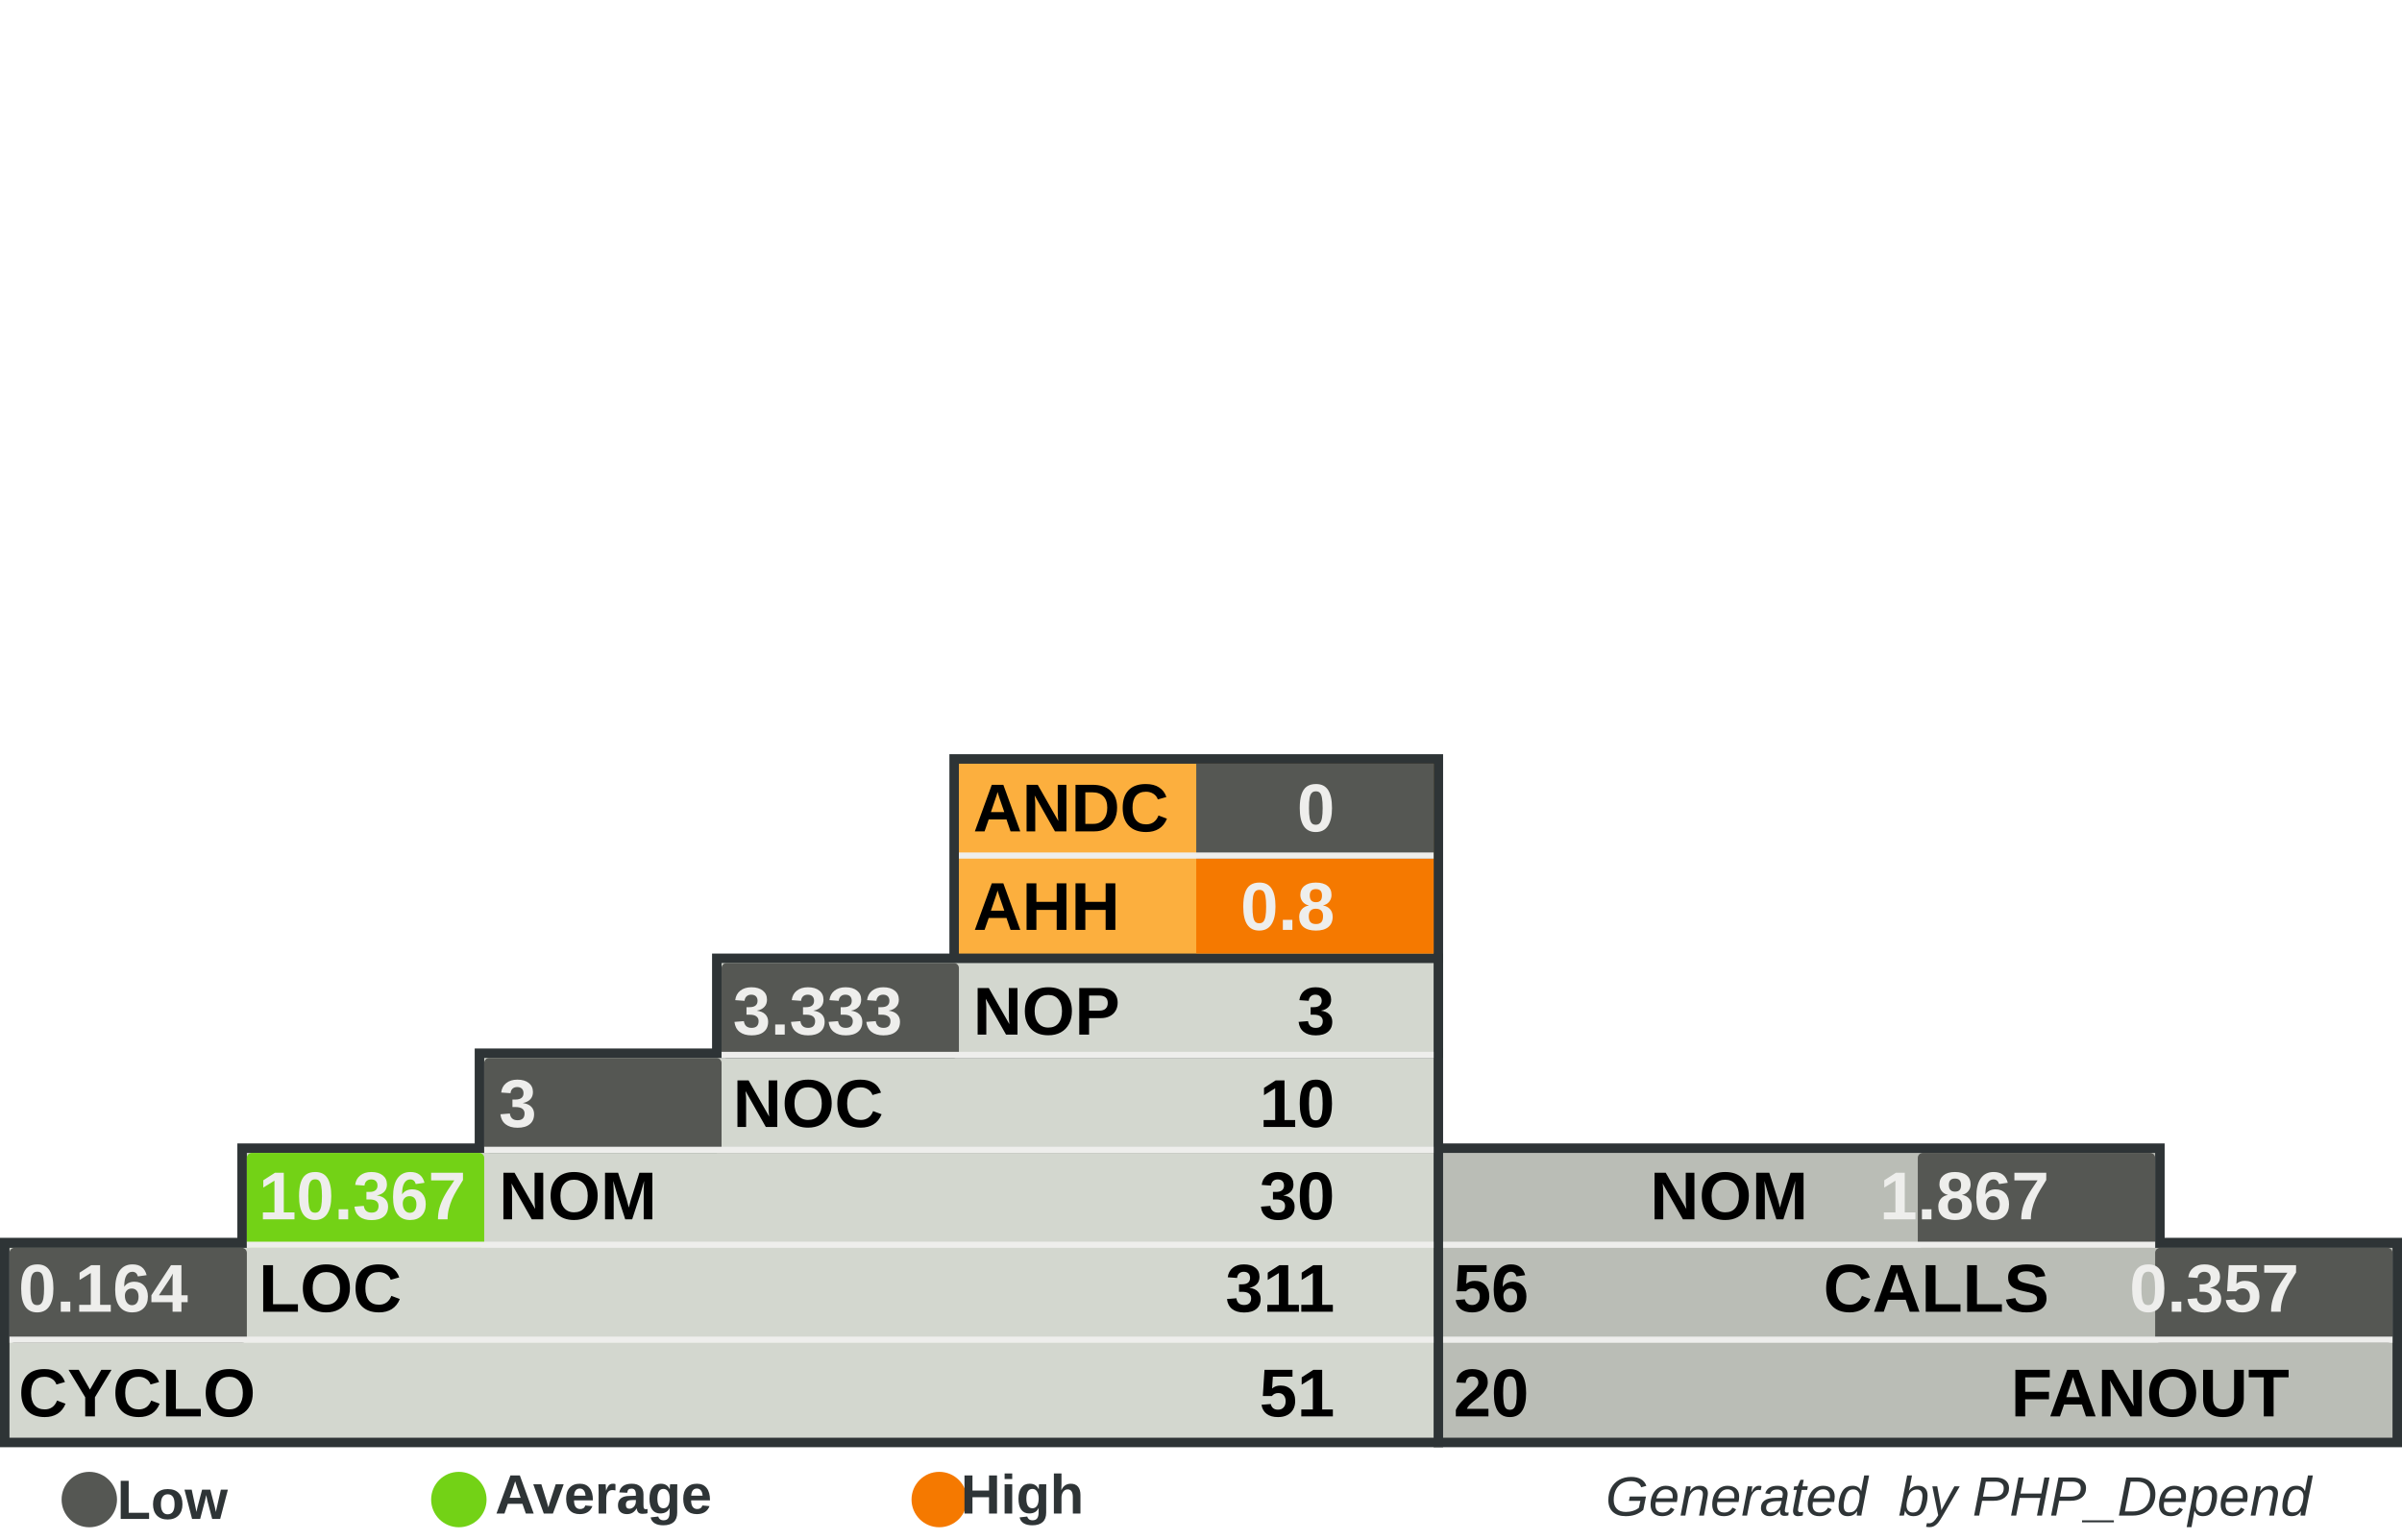
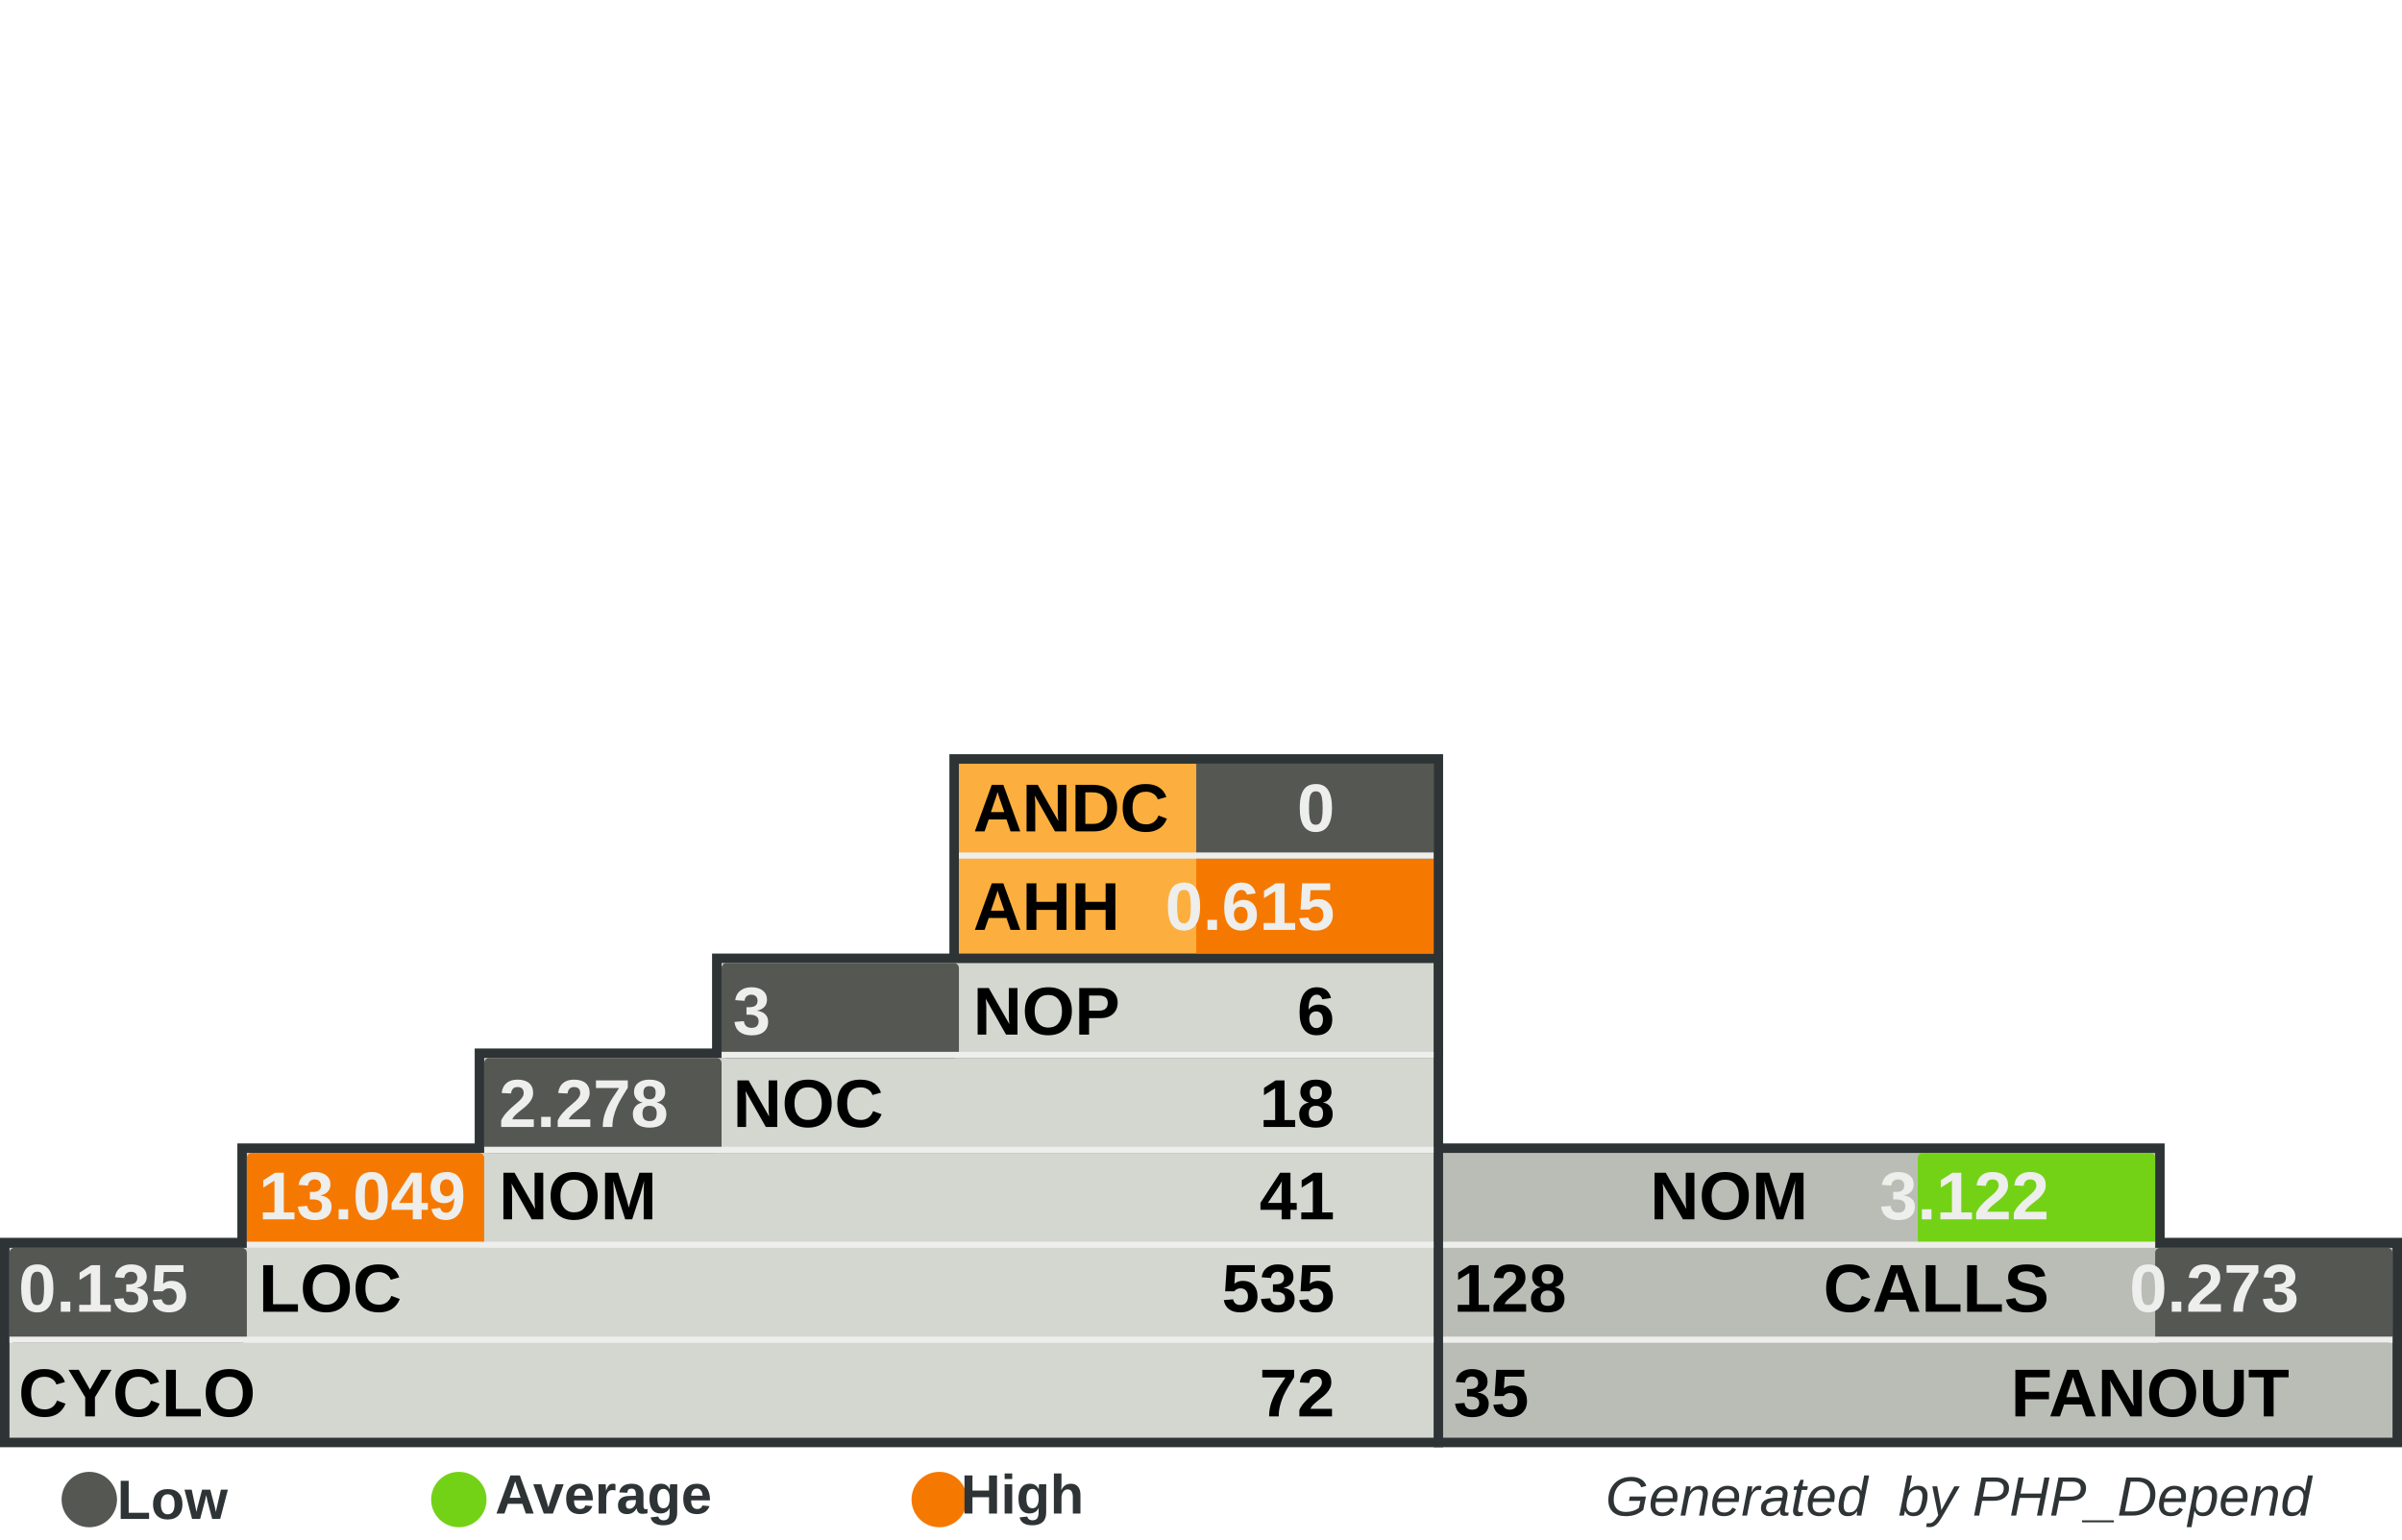
<svg xmlns="http://www.w3.org/2000/svg" width="390" height="250" id="svg5110" version="1.0">
  <defs id="defs5112">
    </defs>
  <g id="layer1">
    <rect style="fill:#555753" width="0" height="0" x="0" y="0" rx="0" ry="0" id="rect8982" xml:id="threshold.low" />
    <rect style="fill:#73d216" width="0" height="0" x="0" y="0" rx="0" ry="0" id="rect8983" xml:id="threshold.average" />
    <rect style="fill:#f57900" width="0" height="0" x="0" y="0" rx="0" ry="0" id="rect2834" xml:id="threshold.high" />
    <rect style="opacity:1;fill:#2e3436;fill-opacity:1;stroke:none;stroke-width:1;stroke-miterlimit:4;stroke-dasharray:none;stroke-opacity:1" id="rect4954" width="118.696" height="16.957" x="232.767" y="185.672" rx="2.978" ry="0" />
    <rect style="opacity:1;fill:#2e3436;fill-opacity:1;stroke:none;stroke-width:1;stroke-miterlimit:4;stroke-dasharray:none;stroke-opacity:1" id="rect4956" width="157.233" height="34" x="232.767" y="201" rx="3.945" ry="0" />
    <rect style="opacity:1;fill:#2e3436;fill-opacity:1;stroke:none;stroke-width:1;stroke-miterlimit:4;stroke-dasharray:none;stroke-opacity:1" id="rect4958" width="80.158" height="33.913" x="154.15" y="122.47" rx="2.011" ry="0" />
    <rect style="opacity:1;fill:#2e3436;fill-opacity:1;stroke:none;stroke-width:1;stroke-miterlimit:4;stroke-dasharray:none;stroke-opacity:1" id="rect4960" width="234.308" height="34" x="0" y="201" rx="5.879" ry="0" />
    <rect style="opacity:1;fill:#2e3436;fill-opacity:1;stroke:none;stroke-width:1;stroke-miterlimit:4;stroke-dasharray:none;stroke-opacity:1" id="rect4962" width="195.771" height="16.957" x="38.538" y="185.672" rx="4.912" ry="0" />
    <rect style="opacity:1;fill:#2e3436;fill-opacity:1;stroke:none;stroke-width:1;stroke-miterlimit:4;stroke-dasharray:none;stroke-opacity:1" id="rect4964" width="157.233" height="16.957" x="77.075" y="170.257" rx="3.945" ry="0" />
    <rect style="opacity:1;fill:#2e3436;fill-opacity:1;stroke:none;stroke-width:1;stroke-miterlimit:4;stroke-dasharray:none;stroke-opacity:1" id="rect4966" width="118.696" height="16.957" x="115.613" y="154.842" rx="2.978" ry="0" />
    <rect style="opacity:1;fill:#d3d7cf;fill-opacity:1;stroke:none;stroke-width:1;stroke-miterlimit:4;stroke-dasharray:none;stroke-opacity:1" id="rect4968" width="231.225" height="30.83" x="1.542" y="202.628" rx="5.801" ry="0" />
    <rect style="opacity:1;fill:#d3d7cf;fill-opacity:1;stroke:none;stroke-width:1;stroke-miterlimit:4;stroke-dasharray:none;stroke-opacity:1" id="rect4970" width="192.688" height="15.415" x="40.079" y="187.214" rx="4.834" ry="0" />
    <rect style="opacity:1;fill:#d3d7cf;fill-opacity:1;stroke:none;stroke-width:1;stroke-miterlimit:4;stroke-dasharray:none;stroke-opacity:1" id="rect4972" width="154.15" height="15.415" x="78.617" y="171.798" rx="3.868" ry="0" />
    <rect style="opacity:1;fill:#d3d7cf;fill-opacity:1;stroke:none;stroke-width:1;stroke-miterlimit:4;stroke-dasharray:none;stroke-opacity:1" id="rect4974" width="115.613" height="15.415" x="117.154" y="156.383" rx="2.901" ry="0" />
    <rect style="opacity:1;fill:#fcaf3e;fill-opacity:1;stroke:none;stroke-width:1;stroke-miterlimit:4;stroke-dasharray:none;stroke-opacity:1" id="rect4976" width="77.075" height="30.83" x="155.692" y="124.012" rx="1.934" ry="0" />
    <rect style="opacity:1;fill:#babdb6;fill-opacity:1;stroke:none;stroke-width:1;stroke-miterlimit:4;stroke-dasharray:none;stroke-opacity:1" id="rect4978" width="154.15" height="30.83" x="234.308" y="202.628" rx="3.868" ry="0" />
    <rect style="opacity:1;fill:#babdb6;fill-opacity:1;stroke:none;stroke-width:1;stroke-miterlimit:4;stroke-dasharray:none;stroke-opacity:1" id="rect4980" width="115.613" height="15.415" x="234.308" y="187.213" rx="2.901" ry="0" />
    <rect style="opacity:1;fill:#555753;fill-opacity:1;stroke:none;stroke-width:1;stroke-miterlimit:4;stroke-dasharray:none;stroke-opacity:1" id="rect4982" xml:id="rect.andc" width="38.538" height="15.43" x="194.229" y="124.012" rx="0.967" ry="0" />
    <rect style="opacity:1;fill:#f57900;fill-opacity:1;stroke:none;stroke-width:1;stroke-miterlimit:4;stroke-dasharray:none;stroke-opacity:1" id="rect2851" xml:id="rect.ahh" width="38.538" height="15.4" x="194.229" y="139.412" rx="0.967" ry="0" />
    <rect style="opacity:1;fill:#555753;fill-opacity:1;stroke:none;stroke-width:1;stroke-miterlimit:4;stroke-dasharray:none;stroke-opacity:1" id="rect4984" xml:id="rect.noc-nop" width="38.538" height="15.415" x="117.154" y="156.383" rx="0.806" />
    <rect style="opacity:1;fill:#555753;fill-opacity:1;stroke:none;stroke-width:1;stroke-miterlimit:4;stroke-dasharray:none;stroke-opacity:1" id="rect4986" xml:id="rect.nom-noc" width="38.538" height="15.415" x="78.617" y="171.798" rx="0.806" />
-     <rect style="opacity:1;fill:#73d216;fill-opacity:1;stroke:none;stroke-width:1;stroke-miterlimit:4;stroke-dasharray:none;stroke-opacity:1" id="rect4988" xml:id="rect.loc-nom" width="38.538" height="15.415" x="40.079" y="187.213" rx="0.806" />
+     <rect style="opacity:1;fill:#f57900;fill-opacity:1;stroke:none;stroke-width:1;stroke-miterlimit:4;stroke-dasharray:none;stroke-opacity:1" id="rect4988" xml:id="rect.loc-nom" width="38.538" height="15.415" x="40.079" y="187.213" rx="0.806" />
    <rect style="opacity:1;fill:#555753;fill-opacity:1;stroke:none;stroke-width:1;stroke-miterlimit:4;stroke-dasharray:none;stroke-opacity:1" id="rect4990" xml:id="rect.cyclo-loc" width="38.538" height="15.415" x="1.542" y="202.628" rx="0.806" />
-     <rect style="opacity:1;fill:#555753;fill-opacity:1;stroke:none;stroke-width:1;stroke-miterlimit:4;stroke-dasharray:none;stroke-opacity:1" id="rect4992" xml:id="rect.calls-nom" width="38.538" height="15.415" x="311.383" y="187.213" rx="0.806" />
+     <rect style="opacity:1;fill:#73d216;fill-opacity:1;stroke:none;stroke-width:1;stroke-miterlimit:4;stroke-dasharray:none;stroke-opacity:1" id="rect4992" xml:id="rect.calls-nom" width="38.538" height="15.415" x="311.383" y="187.213" rx="0.806" />
    <rect style="opacity:1;fill:#555753;fill-opacity:1;stroke:none;stroke-width:1;stroke-miterlimit:4;stroke-dasharray:none;stroke-opacity:1" id="rect4994" xml:id="rect.fanout-calls" width="38.538" height="15.415" x="349.921" y="202.628" rx="0.806" />
    <rect style="opacity:1;fill:#eeeeec;fill-opacity:1;stroke:none;stroke-width:1;stroke-miterlimit:4;stroke-dasharray:none;stroke-opacity:1" id="rect4996" width="231.225" height="1" x="1.542" y="217.043" rx="5.801" ry="0" />
    <rect style="opacity:1;fill:#eeeeec;fill-opacity:1;stroke:none;stroke-width:1;stroke-miterlimit:4;stroke-dasharray:none;stroke-opacity:1" id="rect4998" width="192.688" height="1" x="40.079" y="201.628" rx="4.834" ry="0" />
    <rect style="opacity:1;fill:#eeeeec;fill-opacity:1;stroke:none;stroke-width:1;stroke-miterlimit:4;stroke-dasharray:none;stroke-opacity:1" id="rect5000" width="154.15" height="1" x="78.617" y="186.213" rx="3.868" ry="0" />
    <rect style="opacity:1;fill:#eeeeec;fill-opacity:1;stroke:none;stroke-width:1;stroke-miterlimit:4;stroke-dasharray:none;stroke-opacity:1" id="rect5002" width="115.613" height="1" x="117.154" y="170.798" rx="2.901" ry="0" />
    <rect style="opacity:1;fill:#eeeeec;fill-opacity:1;stroke:none;stroke-width:1;stroke-miterlimit:4;stroke-dasharray:none;stroke-opacity:1" id="rect5004" width="115.613" height="1" x="234.308" y="201.628" rx="2.901" ry="0" />
    <rect style="opacity:1;fill:#eeeeec;fill-opacity:1;stroke:none;stroke-width:1;stroke-miterlimit:4;stroke-dasharray:none;stroke-opacity:1" id="rect5006" width="154.15" height="1" x="234.308" y="217.043" rx="3.868" ry="0" />
    <rect style="opacity:1;fill:#eeeeec;fill-opacity:1;stroke:none;stroke-width:1;stroke-miterlimit:4;stroke-dasharray:none;stroke-opacity:1" id="rect5008" width="77.075" height="1" x="155.692" y="138.427" rx="1.934" ry="0" />
    <text xml:space="preserve" style="font-size:11px;font-style:normal;font-variant:normal;font-weight:bold;font-stretch:normal;fill:#000000;fill-opacity:1;stroke:none;stroke-width:1px;stroke-linecap:butt;stroke-linejoin:miter;stroke-opacity:1;font-family:Arial" x="158" y="135" title="Average Number of Derived Classes" id="text5010">
      <tspan title="Average Number of Derived Classes" id="tspan5012" x="158" y="135">ANDC</tspan>
    </text>
    <text xml:space="preserve" style="font-size:11px;font-style:normal;font-variant:normal;font-weight:bold;font-stretch:normal;fill:#000000;fill-opacity:1;stroke:none;stroke-width:1px;stroke-linecap:butt;stroke-linejoin:miter;stroke-opacity:1;font-family:Arial" x="158" y="151" title="Average Hierarchy Height" id="text5014">
      <tspan title="Average Hierarchy Height" id="tspan5016" x="158" y="151">AHH</tspan>
    </text>
    <text xml:space="preserve" style="font-size:11px;font-style:normal;font-variant:normal;font-weight:bold;font-stretch:normal;fill:#000000;fill-opacity:1;stroke:none;stroke-width:1px;stroke-linecap:butt;stroke-linejoin:miter;stroke-opacity:1;font-family:Arial" x="158" y="168" title="Number Of Packages" id="text5018">
      <tspan title="Number Of Packages" id="tspan5020" x="158" y="168">NOP</tspan>
    </text>
    <text xml:space="preserve" style="font-size:11px;font-style:normal;font-variant:normal;font-weight:bold;font-stretch:normal;fill:#000000;fill-opacity:1;stroke:none;stroke-width:1px;stroke-linecap:butt;stroke-linejoin:miter;stroke-opacity:1;font-family:Arial" x="119" y="183" id="text5022" title="Number Of Classes" transform="scale(0.9999985,1.000001)">
      <tspan title="Number Of Classes" id="tspan5024" x="119" y="183">NOC</tspan>
    </text>
    <text xml:space="preserve" style="font-size:11px;font-style:normal;font-variant:normal;font-weight:bold;font-stretch:normal;fill:#000000;fill-opacity:1;stroke:none;stroke-width:1px;stroke-linecap:butt;stroke-linejoin:miter;stroke-opacity:1;font-family:Arial" x="81" y="198" id="text5026" title="Number Of Methods (Methods+Functions)" transform="scale(0.9999985,1.000001)">
      <tspan title="Number Of Methods (Methods+Functions)" id="tspan5028" x="81" y="198">NOM</tspan>
    </text>
    <text xml:space="preserve" style="font-size:11px;font-style:normal;font-variant:normal;font-weight:bold;font-stretch:normal;fill:#000000;fill-opacity:1;stroke:none;stroke-width:1px;stroke-linecap:butt;stroke-linejoin:miter;stroke-opacity:1;font-family:Arial" x="42" y="213" id="text5030" title="Lines Of Code (Non Comment and Non Whitespace Lines)" transform="scale(0.9999985,1.000001)">
      <tspan title="Lines Of Code (Non Comment and Non Whitespace Lines)" id="tspan5032" x="42" y="213">LOC</tspan>
    </text>
    <text xml:space="preserve" style="font-size:11px;font-style:normal;font-variant:normal;font-weight:bold;font-stretch:normal;fill:#000000;fill-opacity:1;stroke:none;stroke-width:1px;stroke-linecap:butt;stroke-linejoin:miter;stroke-opacity:1;font-family:Arial" x="3" y="230" id="text5034" title="Cyclomatic Complexity" transform="scale(0.9999985,1.000001)">
      <tspan title="Cyclomatic Complexity" id="tspan5036" x="3" y="230">CYCLO</tspan>
    </text>
    <text xml:space="preserve" style="font-size:11px;font-style:normal;font-variant:normal;font-weight:bold;font-stretch:normal;text-align:end;text-anchor:end;fill:#000000;fill-opacity:1;stroke:none;stroke-width:1px;stroke-linecap:butt;stroke-linejoin:miter;stroke-opacity:1;font-family:Arial" x="308.858" y="198" id="text5038" title="Number Of Methods (Methods+Functions)" transform="scale(0.9999985,1.000001)">
      <tspan title="Number Of Methods (Methods+Functions)" id="tspan5040" x="308.858" y="198">NOM</tspan>
    </text>
    <text xml:space="preserve" style="font-size:11px;font-style:normal;font-variant:normal;font-weight:bold;font-stretch:normal;text-anchor:end;fill:#000000;fill-opacity:1;stroke:none;stroke-width:1px;stroke-linecap:butt;stroke-linejoin:miter;stroke-opacity:1;font-family:Arial" x="348" y="213" id="text5042" title="Number of Operation Calls" transform="scale(0.9999985,1.000001)">
      <tspan title="Number of Operation Calls" id="tspan5044" x="348" y="213">CALLS</tspan>
    </text>
    <text xml:space="preserve" style="font-size:11px;font-style:normal;font-variant:normal;font-weight:bold;font-stretch:normal;text-anchor:end;fill:#000000;fill-opacity:1;stroke:none;stroke-width:1px;stroke-linecap:butt;stroke-linejoin:miter;stroke-opacity:1;font-family:Arial" x="387" y="230" id="text5046" title="Number of Called Classes" transform="scale(0.9999985,1.000001)">
      <tspan title="Number of Called Classes" id="tspan5048" x="387" y="230">FANOUT</tspan>
    </text>
    <text xml:space="preserve" style="font-size:11px;font-style:normal;font-variant:normal;font-weight:bold;font-stretch:normal;fill:#000000;fill-opacity:1;stroke:none;stroke-width:1px;stroke-linecap:butt;stroke-linejoin:miter;stroke-opacity:1;font-family:Arial" title="Number of Called Classes" x="236" y="230" id="text5050" transform="scale(0.9999985,1.000001)">
-       <tspan title="Number of Called Classes" id="tspan5052" xml:id="pdepend.fanout" x="236" y="230">20</tspan>
+       <tspan title="Number of Called Classes" id="tspan5052" xml:id="pdepend.fanout" x="236" y="230">35</tspan>
    </text>
    <text xml:space="preserve" style="font-size:11px;font-style:normal;font-variant:normal;font-weight:bold;font-stretch:normal;fill:#000000;fill-opacity:1;stroke:none;stroke-width:1px;stroke-linecap:butt;stroke-linejoin:miter;stroke-opacity:1;font-family:Arial" title="Number of Operation Calls" x="236" y="213" id="text5054" transform="scale(0.9999985,1.000001)">
-       <tspan title="Number of Operation Calls" id="tspan5056" xml:id="pdepend.calls" x="236" y="213">56</tspan>
+       <tspan title="Number of Operation Calls" id="tspan5056" xml:id="pdepend.calls" x="236" y="213">128</tspan>
    </text>
    <text xml:space="preserve" style="font-size:11px;font-style:normal;font-variant:normal;font-weight:bold;font-stretch:normal;text-anchor:end;fill:#000000;fill-opacity:1;stroke:none;stroke-width:1px;stroke-linecap:butt;stroke-linejoin:miter;stroke-opacity:1;font-family:Arial" title="Cyclomatic Complexity" x="232" y="230" id="text5058" transform="scale(0.9999985,1.000001)">
-       <tspan title="Cyclomatic Complexity" id="tspan5060" xml:id="pdepend.cyclo" x="232" y="230">51</tspan>
+       <tspan title="Cyclomatic Complexity" id="tspan5060" xml:id="pdepend.cyclo" x="232" y="230">72</tspan>
    </text>
    <text xml:space="preserve" style="font-size:11px;font-style:normal;font-variant:normal;font-weight:bold;font-stretch:normal;text-anchor:end;fill:#000000;fill-opacity:1;stroke:none;stroke-width:1px;stroke-linecap:butt;stroke-linejoin:miter;stroke-opacity:1;font-family:Arial" title="Lines Of Code (Non Comment and Non Whitespace Lines)" x="232" y="213" id="text5062" transform="scale(0.9999985,1.000001)">
-       <tspan xml:id="pdepend.loc" title="Lines Of Code (Non Comment and Non Whitespace Lines)" id="tspan5064" x="232" y="213">311</tspan>
+       <tspan xml:id="pdepend.loc" title="Lines Of Code (Non Comment and Non Whitespace Lines)" id="tspan5064" x="232" y="213">535</tspan>
    </text>
    <text xml:space="preserve" style="font-size:11px;font-style:normal;font-variant:normal;font-weight:bold;font-stretch:normal;text-anchor:end;fill:#000000;fill-opacity:1;stroke:none;stroke-width:1px;stroke-linecap:butt;stroke-linejoin:miter;stroke-opacity:1;font-family:Arial" title="Number Of Methods (Methods+Functions)" x="232" y="198" id="text5066" transform="scale(0.9999985,1.000001)">
-       <tspan title="Number Of Methods (Methods+Functions)" id="tspan5068" xml:id="pdepend.nom" x="232" y="198">30</tspan>
+       <tspan title="Number Of Methods (Methods+Functions)" id="tspan5068" xml:id="pdepend.nom" x="232" y="198">41</tspan>
    </text>
    <text xml:space="preserve" style="font-size:11px;font-style:normal;font-variant:normal;font-weight:bold;font-stretch:normal;text-anchor:end;fill:#000000;fill-opacity:1;stroke:none;stroke-width:1px;stroke-linecap:butt;stroke-linejoin:miter;stroke-opacity:1;font-family:Arial" title="Number Of Packages" x="232" y="168" id="text5070" transform="scale(0.9999985,1.000001)">
-       <tspan title="Number Of Packages" id="tspan5072" xml:id="pdepend.nop" x="232" y="168">3</tspan>
+       <tspan title="Number Of Packages" id="tspan5072" xml:id="pdepend.nop" x="232" y="168">6</tspan>
    </text>
    <text xml:space="preserve" style="font-size:11px;font-style:normal;font-variant:normal;font-weight:bold;font-stretch:normal;text-anchor:end;fill:#000000;fill-opacity:1;stroke:none;stroke-width:1px;stroke-linecap:butt;stroke-linejoin:miter;stroke-opacity:1;font-family:Arial" title="Number Of Classes" x="232" y="183" id="text5074" transform="scale(0.9999985,1.000001)">
-       <tspan title="Number Of Classes" id="tspan5076" xml:id="pdepend.noc" x="232" y="183">10</tspan>
+       <tspan title="Number Of Classes" id="tspan5076" xml:id="pdepend.noc" x="232" y="183">18</tspan>
    </text>
    <text xml:space="preserve" style="font-size:11px;font-style:normal;font-variant:normal;font-weight:bold;font-stretch:normal;text-anchor:end;fill:#eeeeec;fill-opacity:1;stroke:none;stroke-width:1px;stroke-linecap:butt;stroke-linejoin:miter;stroke-opacity:1;font-family:Arial" title="Average Number of Derived Classes" x="232" y="135" id="text5078" transform="scale(0.9999985,1.000001)">
      <tspan title="Average Number of Derived Classes" id="tspan5080" xml:id="pdepend.andc" x="232" y="135">0</tspan>
    </text>
    <text xml:space="preserve" style="font-size:11px;font-style:normal;font-variant:normal;font-weight:bold;font-stretch:normal;text-anchor:end;fill:#eeeeec;fill-opacity:1;stroke:none;stroke-width:1px;stroke-linecap:butt;stroke-linejoin:miter;stroke-opacity:1;font-family:Arial" title="Average Hierarchy Height" x="232" y="151" id="text5082" transform="scale(0.9999985,1.000001)">
-       <tspan title="Average Hierarchy Height" id="tspan5084" xml:id="pdepend.ahh" x="232" y="151">0.8</tspan>
+       <tspan title="Average Hierarchy Height" id="tspan5084" xml:id="pdepend.ahh" x="232" y="151">0.615</tspan>
    </text>
    <text xml:space="preserve" style="font-size:11px;font-style:normal;font-variant:normal;font-weight:bold;font-stretch:normal;fill:#eeeeec;fill-opacity:1;stroke:none;stroke-width:1px;stroke-linecap:butt;stroke-linejoin:miter;stroke-opacity:1;font-family:Arial" title="Ratio: Number of Classes / Number of Packages" x="119" y="168" id="text5086" transform="scale(0.9999985,1.000001)">
-       <tspan title="Ratio: Number of Classes / Number of Packages" id="tspan5088" xml:id="pdepend.noc-nop" x="119" y="168">3.333</tspan>
+       <tspan title="Ratio: Number of Classes / Number of Packages" id="tspan5088" xml:id="pdepend.noc-nop" x="119" y="168">3</tspan>
    </text>
    <text xml:space="preserve" style="font-size:11px;font-style:normal;font-variant:normal;font-weight:bold;font-stretch:normal;fill:#eeeeec;fill-opacity:1;stroke:none;stroke-width:1px;stroke-linecap:butt;stroke-linejoin:miter;stroke-opacity:1;font-family:Arial" title="Ratio: Number of Methods / Number of Classes" x="81" y="183" id="text5090" transform="scale(0.9999985,1.000001)">
-       <tspan title="Ratio: Number of Methods / Number of Classes" id="tspan5092" xml:id="pdepend.nom-noc" x="81" y="183">3</tspan>
+       <tspan title="Ratio: Number of Methods / Number of Classes" id="tspan5092" xml:id="pdepend.nom-noc" x="81" y="183">2.278</tspan>
    </text>
    <text xml:space="preserve" style="font-size:11px;font-style:normal;font-variant:normal;font-weight:bold;font-stretch:normal;fill:#eeeeec;fill-opacity:1;stroke:none;stroke-width:1px;stroke-linecap:butt;stroke-linejoin:miter;stroke-opacity:1;font-family:Arial" title="Ratio: Lines of Code / Number of Methods" x="42" y="198" id="text5094" transform="scale(0.9999985,1.000001)">
-       <tspan title="Ratio: Lines of Code / Number of Methods" id="tspan5096" xml:id="pdepend.loc-nom" x="42" y="198">10.367</tspan>
+       <tspan title="Ratio: Lines of Code / Number of Methods" id="tspan5096" xml:id="pdepend.loc-nom" x="42" y="198">13.049</tspan>
    </text>
    <text xml:space="preserve" style="font-size:11px;font-style:normal;font-variant:normal;font-weight:bold;font-stretch:normal;fill:#eeeeec;fill-opacity:1;stroke:none;stroke-width:1px;stroke-linecap:butt;stroke-linejoin:miter;stroke-opacity:1;font-family:Arial" title="Ratio: Cyclomatic Complexity / Lines of Code" x="3" y="213" id="text5098" transform="scale(0.9999985,1.000001)">
-       <tspan title="Ratio: Cyclomatic Complexity / Lines of Code" id="tspan5100" xml:id="pdepend.cyclo-loc" x="3" y="213">0.164</tspan>
+       <tspan title="Ratio: Cyclomatic Complexity / Lines of Code" id="tspan5100" xml:id="pdepend.cyclo-loc" x="3" y="213">0.135</tspan>
    </text>
    <text xml:space="preserve" style="font-size:11px;font-style:normal;font-variant:normal;font-weight:bold;font-stretch:normal;text-anchor:end;fill:#eeeeec;fill-opacity:1;stroke:none;stroke-width:1px;stroke-linecap:butt;stroke-linejoin:miter;stroke-opacity:1;font-family:Arial" title="Ratio: Number of Called Classes(FANOUT) / Number of Operation Calls" x="388.563" y="213" id="text5102" transform="scale(0.9999985,1.000001)">
-       <tspan title="Ratio: Number of Called Classes(FANOUT) / Number of Operation Calls" id="tspan5104" xml:id="pdepend.fanout-calls" x="388.563" y="213">0.357</tspan>
+       <tspan title="Ratio: Number of Called Classes(FANOUT) / Number of Operation Calls" id="tspan5104" xml:id="pdepend.fanout-calls" x="388.563" y="213">0.273</tspan>
    </text>
    <text xml:space="preserve" style="font-size:11px;font-style:normal;font-variant:normal;font-weight:bold;font-stretch:normal;text-anchor:end;fill:#eeeeec;fill-opacity:1;stroke:none;stroke-width:1px;stroke-linecap:butt;stroke-linejoin:miter;stroke-opacity:1;font-family:Arial" title="Ratio: Number of Operation Calls / Number of Methods (Methods+Functions)" x="348" y="198" id="text5106" transform="scale(0.9999985,1.000001)">
-       <tspan title="Ratio: Number of Operation Calls / Number of Methods (Methods+Functions)" id="tspan5108" xml:id="pdepend.calls-nom" x="348" y="198">1.867</tspan>
+       <tspan title="Ratio: Number of Operation Calls / Number of Methods (Methods+Functions)" id="tspan5108" xml:id="pdepend.calls-nom" x="348" y="198">3.122</tspan>
    </text>
    <text xml:space="preserve" style="font-size:8px;font-style:normal;font-variant:normal;font-weight:bold;font-stretch:normal;text-align:end;text-anchor:end;fill:#2e3436;fill-opacity:1;stroke:none;stroke-width:1px;stroke-linecap:butt;stroke-linejoin:miter;stroke-opacity:1;font-family:Arial" x="386.395" y="246.106" id="text2692">
      <tspan id="tspan2694" x="386.395" y="246.106" style="font-size:9px;font-style:italic;font-variant:normal;font-weight:normal;font-stretch:normal;text-align:end;text-anchor:end;fill:#2e3436;font-family:Arial;">Generated  by PHP_Depend</tspan>
    </text>
    <path style="opacity:1;fill:#555753;fill-opacity:1;stroke:none;stroke-width:1;stroke-miterlimit:4;stroke-dasharray:none;stroke-opacity:1" id="path3780" d="M 65.333,285.667 A 12,10.333 0 1 1 41.333,285.667 A 12,10.333 0 1 1 65.333,285.667 z" transform="matrix(0.375,0,0,0.4354839,-5.5,119.0968)" />
    <text xml:space="preserve" style="font-size:8px;font-style:normal;font-weight:bold;text-align:center;text-anchor:middle;fill:#2e3436;fill-opacity:1;stroke:none;stroke-width:1px;stroke-linecap:butt;stroke-linejoin:miter;stroke-opacity:1;font-family:URW Chancery L;" x="32.387" y="246.642" id="text3782">
      <tspan id="tspan3784" x="32.387" y="246.642" style="font-size:9px;font-style:normal;font-variant:normal;font-weight:bold;font-stretch:normal;fill:#2e3436;font-family:Arial;">Low</tspan>
    </text>
    <path style="opacity:1;fill:#73d216;fill-opacity:1;stroke:none;stroke-width:1;stroke-miterlimit:4;stroke-dasharray:none;stroke-opacity:1" id="path3786" d="M 65.333,285.667 A 12,10.333 0 1 1 41.333,285.667 A 12,10.333 0 1 1 65.333,285.667 z" transform="matrix(0.375,0,0,0.4354839,54.5,119.0968)" />
    <text xml:space="preserve" style="font-size:8px;font-style:normal;font-weight:bold;text-align:center;text-anchor:middle;fill:#2e3436;fill-opacity:1;stroke:none;stroke-width:1px;stroke-linecap:butt;stroke-linejoin:miter;stroke-opacity:1;font-family:URW Chancery L;" x="102.387" y="245.774" id="text3788">
      <tspan id="tspan3790" x="102.387" y="245.774" style="font-size:9px;font-style:normal;font-variant:normal;font-weight:bold;font-stretch:normal;fill:#2e3436;font-family:Arial;">Average</tspan>
    </text>
    <path style="opacity:1;fill:#f57900;fill-opacity:1;stroke:none;stroke-width:1;stroke-miterlimit:4;stroke-dasharray:none;stroke-opacity:1" id="path3792" d="M 65.333,285.667 A 12,10.333 0 1 1 41.333,285.667 A 12,10.333 0 1 1 65.333,285.667 z" transform="matrix(0.375,0,0,0.4354839,132.5,119.0968)" />
    <text xml:space="preserve" style="font-size:8px;font-style:normal;font-weight:bold;text-align:center;text-anchor:middle;fill:#2e3436;fill-opacity:1;stroke:none;stroke-width:1px;stroke-linecap:butt;stroke-linejoin:miter;stroke-opacity:1;font-family:URW Chancery L;" x="170.387" y="245.774" id="text3794">
      <tspan id="tspan3796" x="170.387" y="245.774" style="font-size:9px;font-style:normal;font-variant:normal;font-weight:bold;font-stretch:normal;fill:#2e3436;font-family:Arial;">High</tspan>
    </text>
  </g>
</svg>
